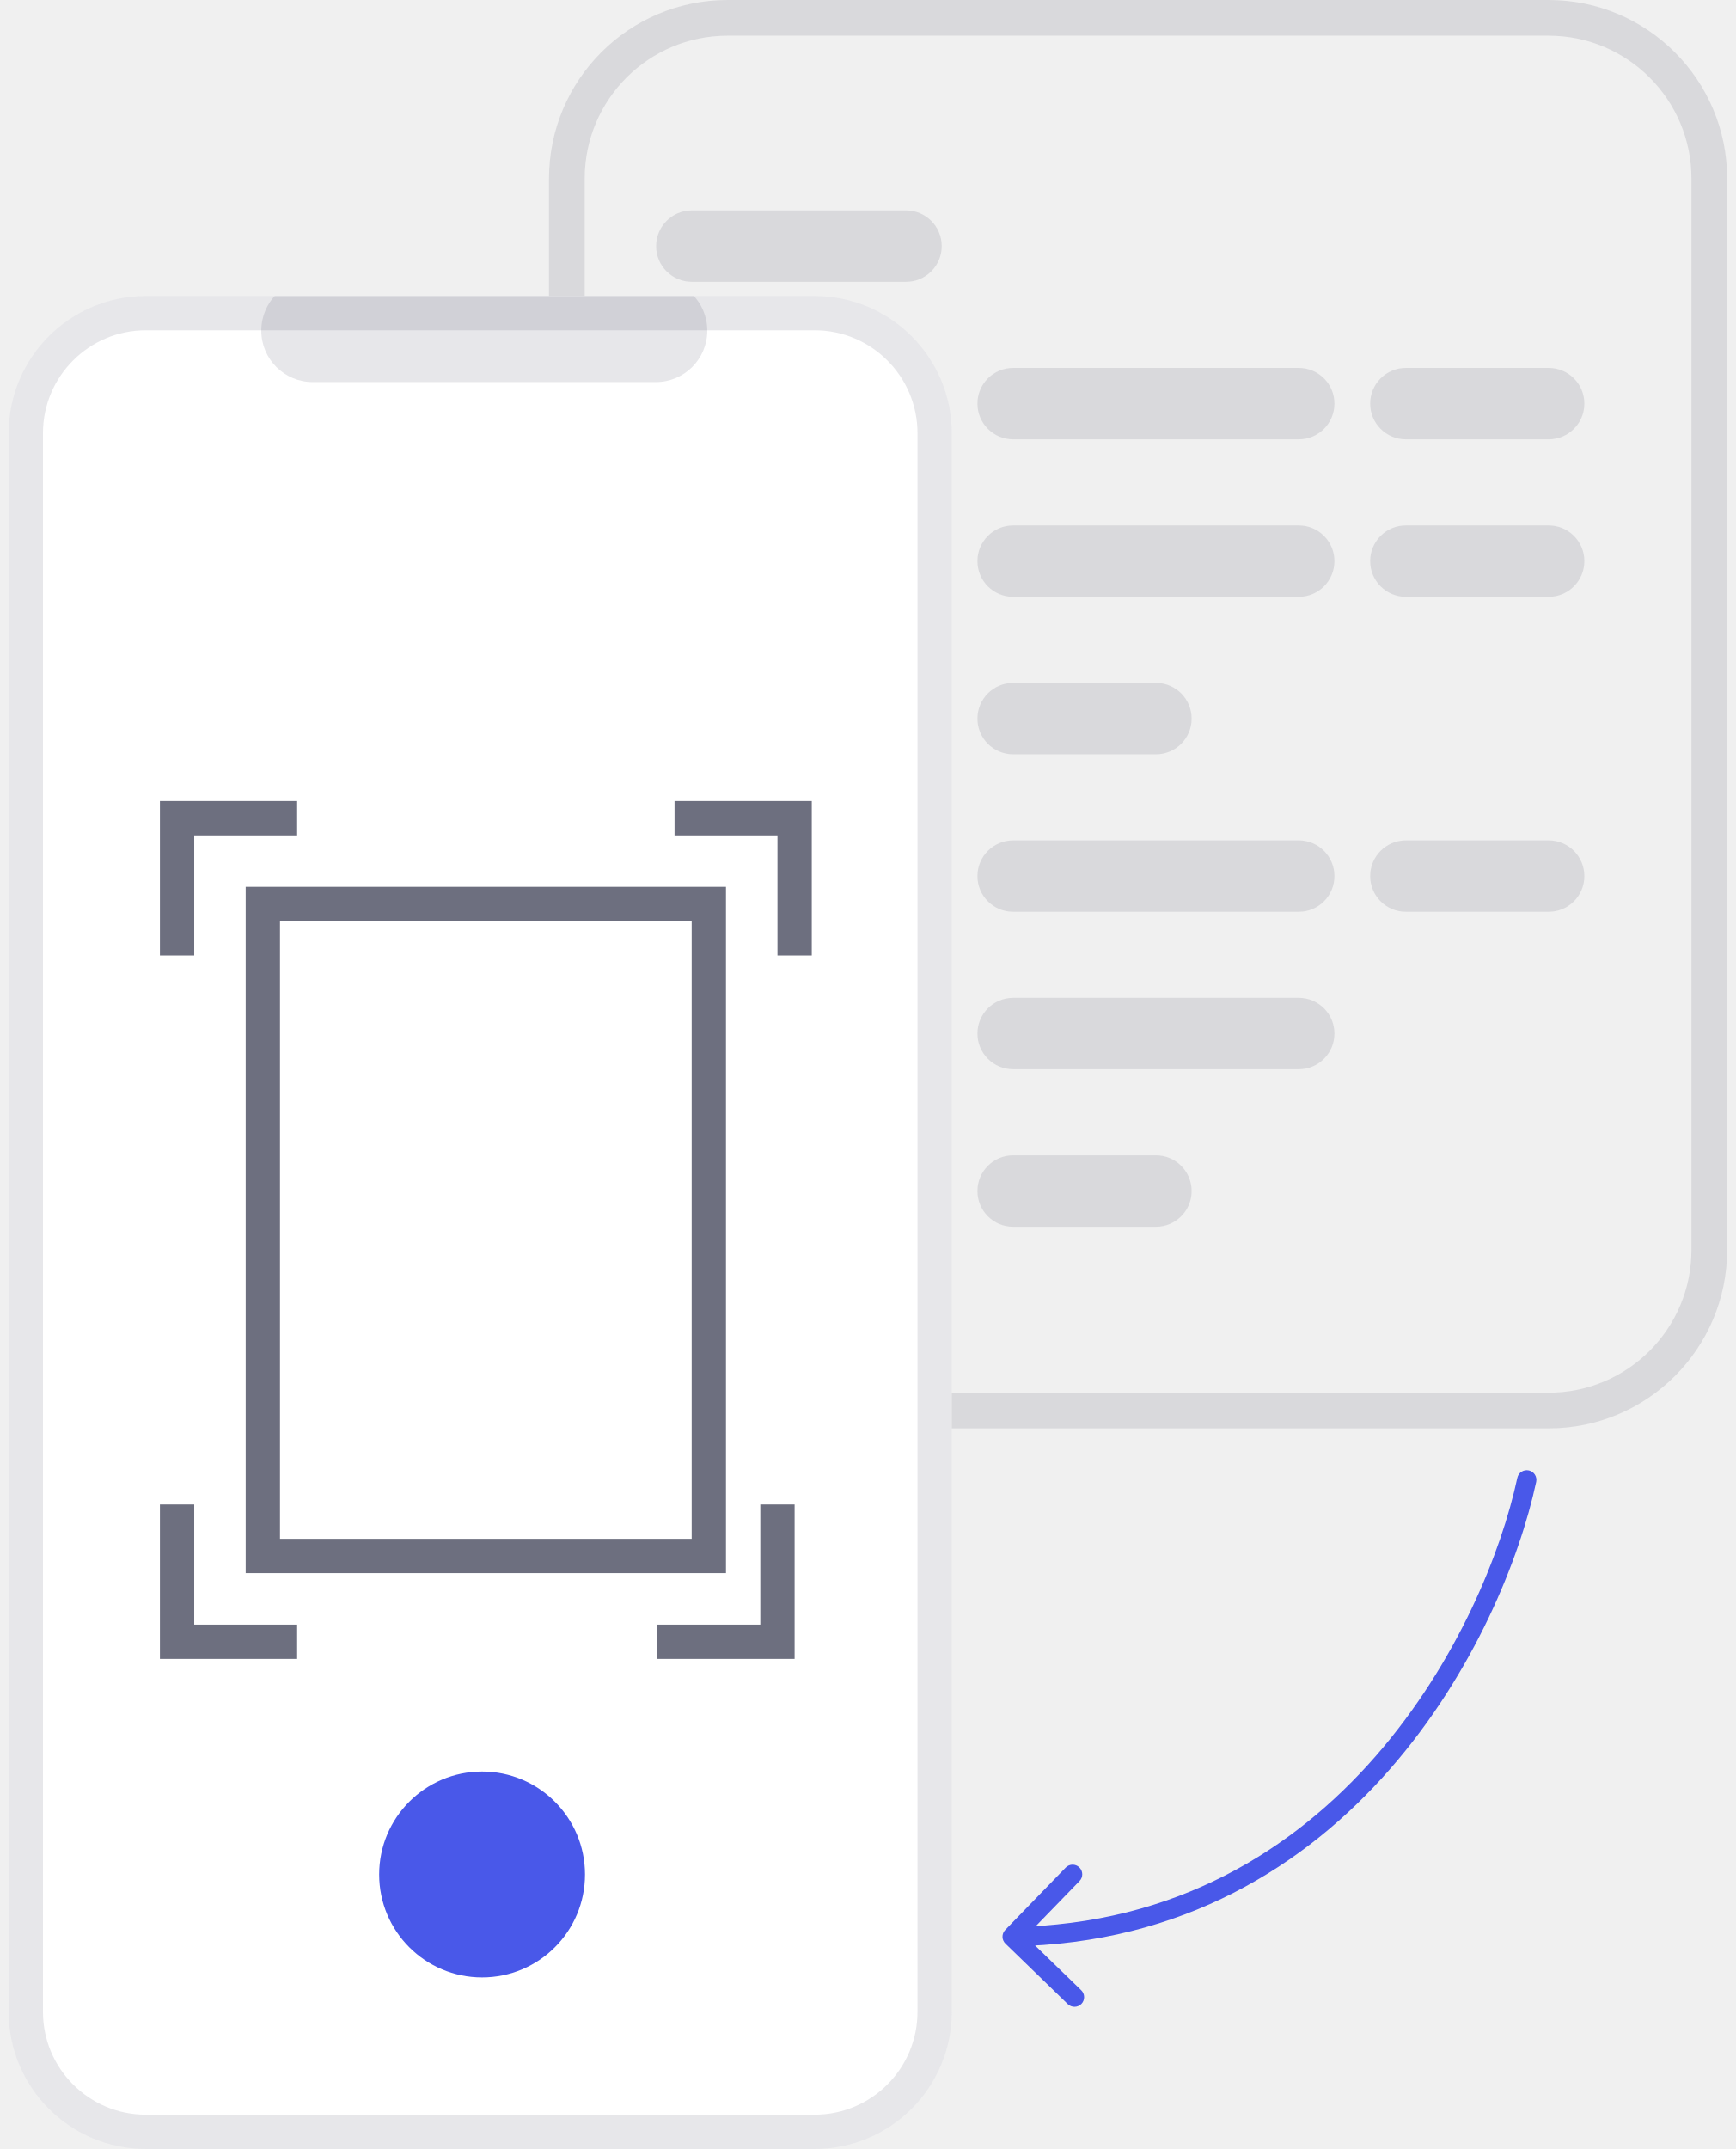
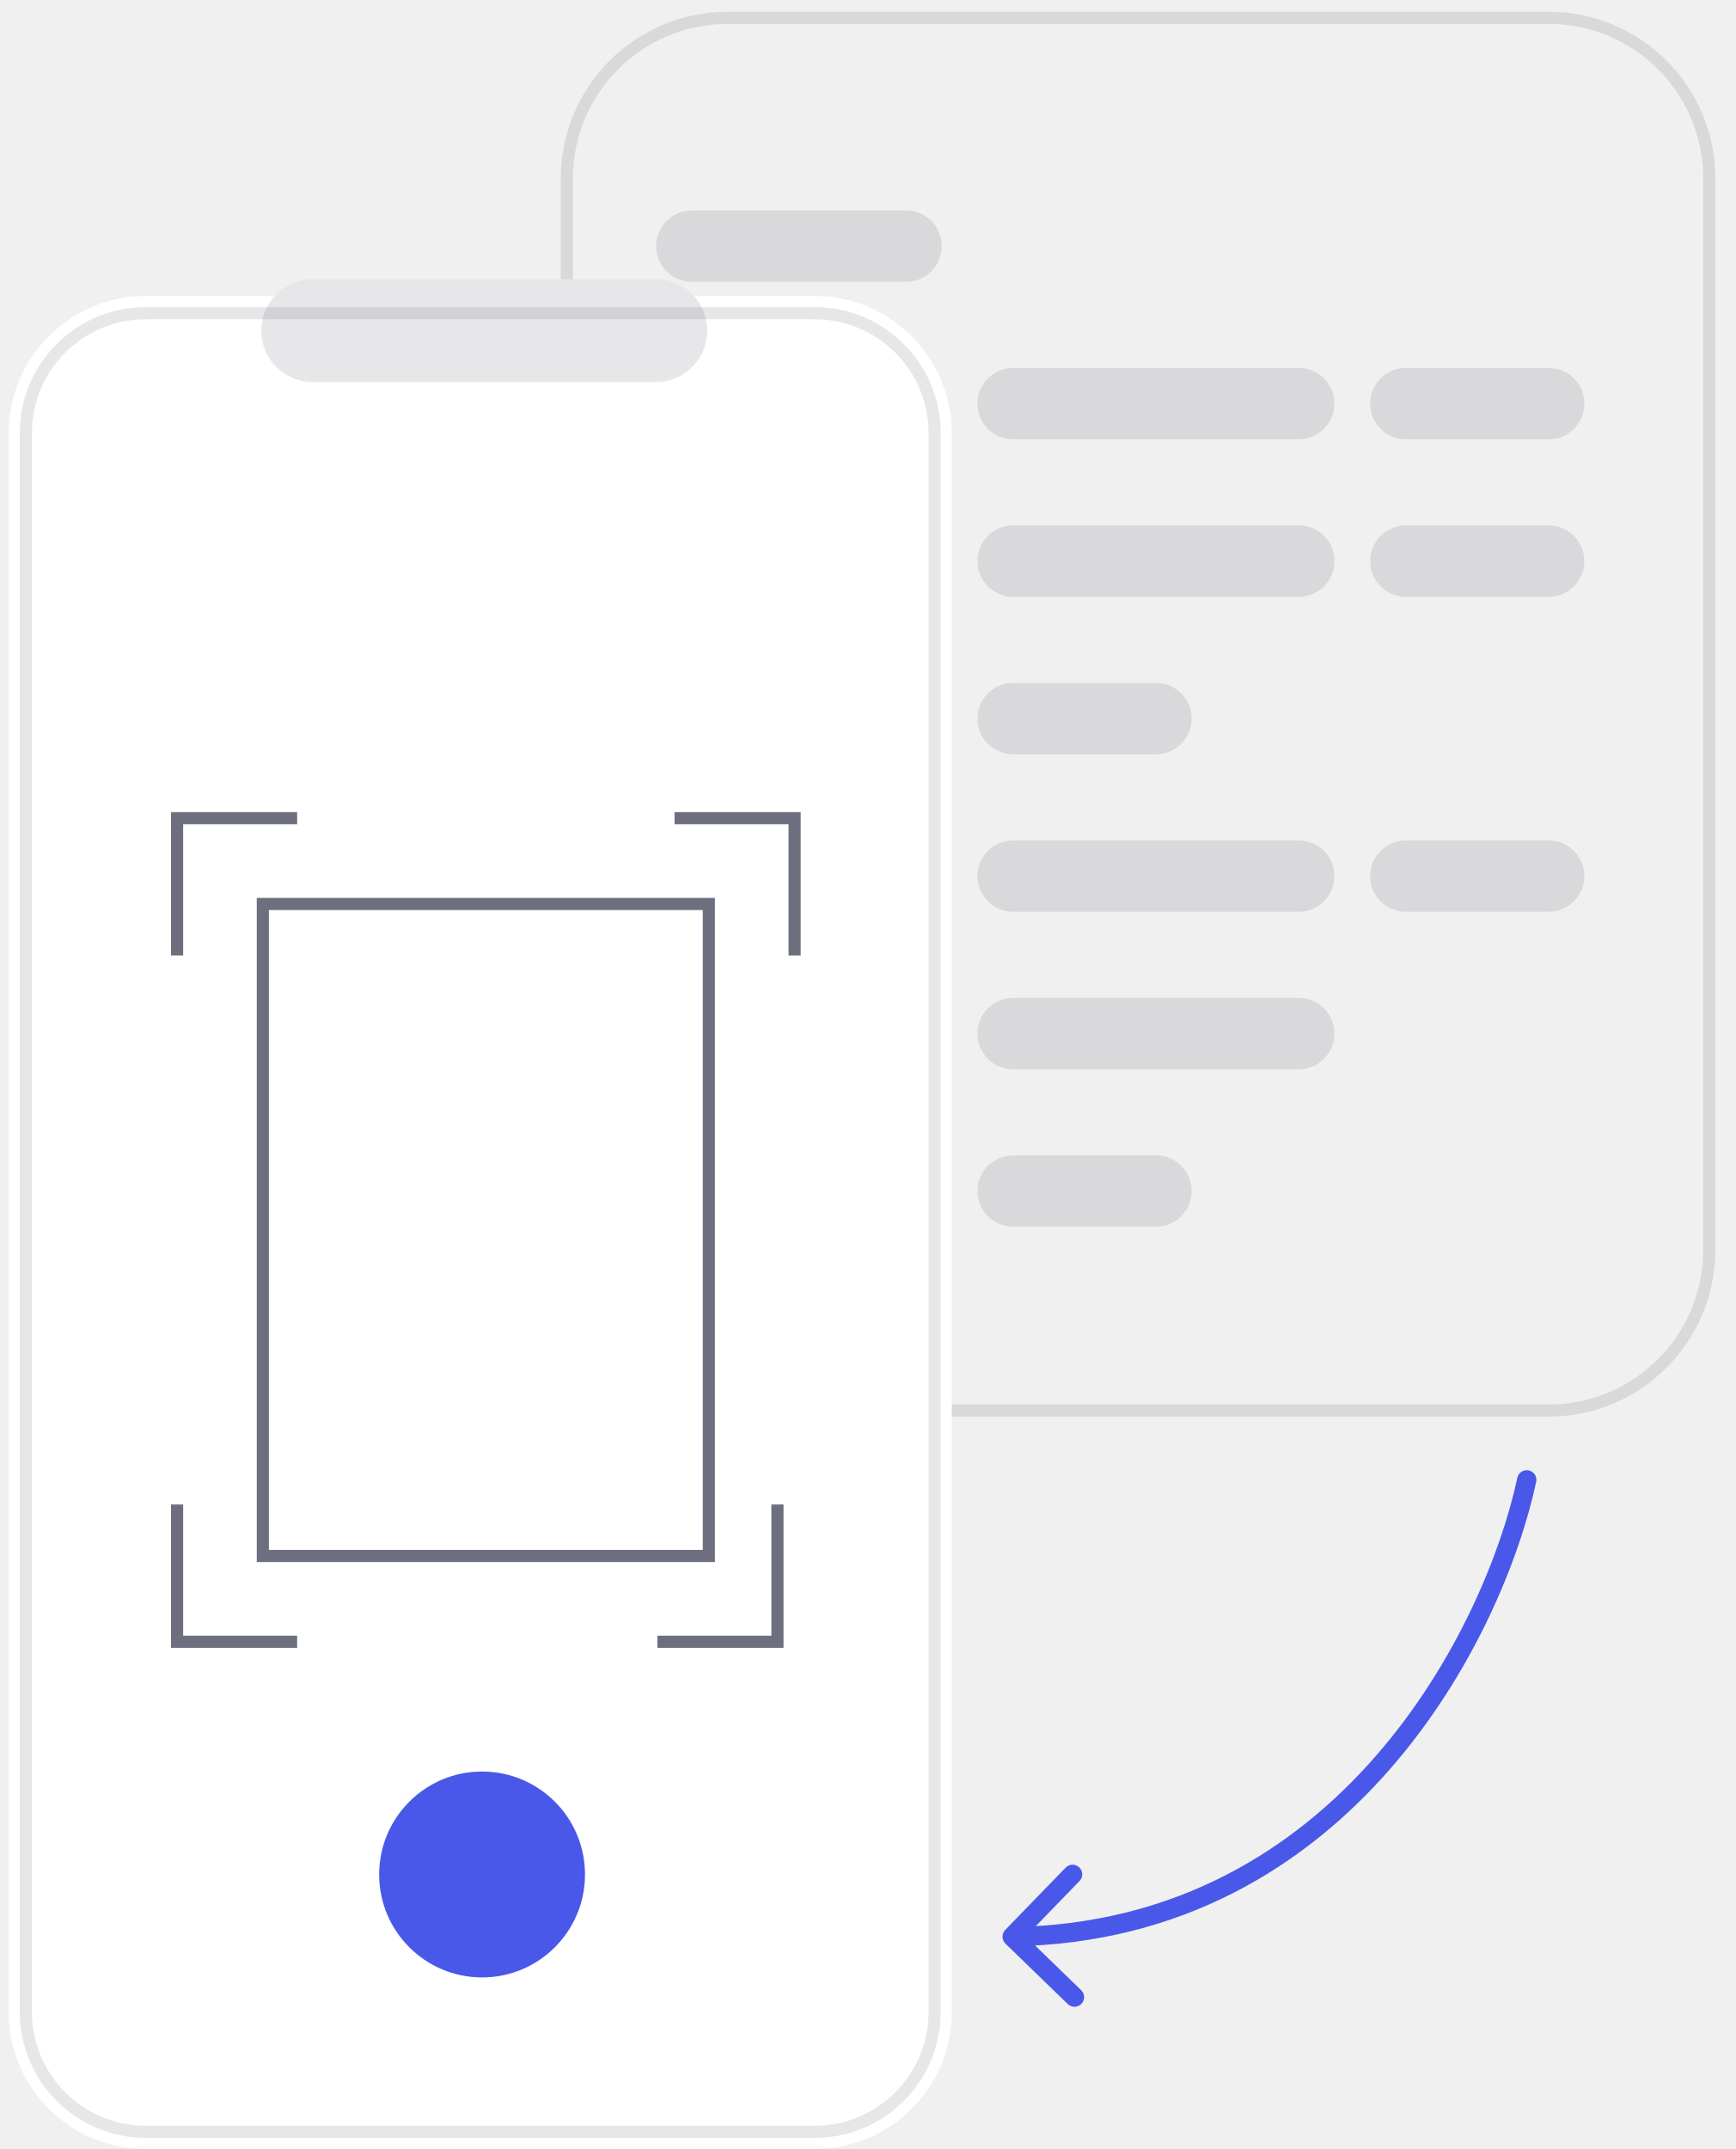
<svg xmlns="http://www.w3.org/2000/svg" width="143" height="177" viewBox="0 0 143 177" fill="none">
-   <rect x="46.699" y="1.471" width="94.117" height="114.706" rx="13.235" stroke="#0D0F2B" stroke-opacity="0.1" stroke-width="2.941" />
+   <rect x="46.699" y="1.471" width="94.117" height="114.706" rx="13.235" stroke="#0D0F2B" stroke-opacity="0.1" strokeWidth="2.941" />
  <rect x="54.053" y="17.331" width="23.529" height="5.882" rx="2.941" fill="#0D0F2B" fill-opacity="0.1" />
  <rect x="54.053" y="30.303" width="23.529" height="5.882" rx="2.941" fill="#0D0F2B" fill-opacity="0.1" />
  <rect x="80.523" y="30.303" width="29.412" height="5.882" rx="2.941" fill="#0D0F2B" fill-opacity="0.1" />
  <rect x="112.877" y="30.303" width="17.647" height="5.882" rx="2.941" fill="#0D0F2B" fill-opacity="0.1" />
  <rect x="54.053" y="43.274" width="23.529" height="5.882" rx="2.941" fill="#0D0F2B" fill-opacity="0.1" />
  <rect x="80.523" y="43.274" width="29.412" height="5.882" rx="2.941" fill="#0D0F2B" fill-opacity="0.1" />
  <rect x="112.877" y="43.274" width="17.647" height="5.882" rx="2.941" fill="#0D0F2B" fill-opacity="0.1" />
  <rect x="54.053" y="56.245" width="23.529" height="5.882" rx="2.941" fill="#0D0F2B" fill-opacity="0.1" />
  <rect x="80.523" y="56.245" width="17.647" height="5.882" rx="2.941" fill="#0D0F2B" fill-opacity="0.1" />
  <rect x="54.053" y="69.216" width="23.529" height="5.882" rx="2.941" fill="#0D0F2B" fill-opacity="0.1" />
  <rect x="80.523" y="69.216" width="29.412" height="5.882" rx="2.941" fill="#0D0F2B" fill-opacity="0.1" />
  <rect x="112.877" y="69.216" width="17.647" height="5.882" rx="2.941" fill="#0D0F2B" fill-opacity="0.1" />
  <rect x="54.053" y="82.187" width="23.529" height="5.882" rx="2.941" fill="#0D0F2B" fill-opacity="0.1" />
  <rect x="80.523" y="82.187" width="29.412" height="5.882" rx="2.941" fill="#0D0F2B" fill-opacity="0.1" />
  <rect x="54.053" y="95.158" width="23.529" height="5.882" rx="2.941" fill="#0D0F2B" fill-opacity="0.1" />
  <rect x="80.523" y="95.158" width="17.647" height="5.882" rx="2.941" fill="#0D0F2B" fill-opacity="0.1" />
-   <g clip-path="url(#clip0_160_5003)">
+   <g clipPath="url(#clip0_160_5003)">
    <rect x="0.713" y="24.377" width="77.699" height="152.623" rx="11.305" fill="white" />
-     <rect x="21.653" y="74.455" width="36.742" height="53.701" stroke="#0D0F2B" stroke-opacity="0.6" stroke-width="2.826" />
-     <path d="M55.57 67.389H65.463V78.695" stroke="#0D0F2B" stroke-opacity="0.6" stroke-width="2.826" />
-     <path d="M24.48 67.389H14.588V78.695" stroke="#0D0F2B" stroke-opacity="0.6" stroke-width="2.826" />
-     <path d="M24.48 135.221H14.588V123.916" stroke="#0D0F2B" stroke-opacity="0.6" stroke-width="2.826" />
-     <path d="M54.156 135.221H64.049V123.916" stroke="#0D0F2B" stroke-opacity="0.6" stroke-width="2.826" />
+     <rect x="21.653" y="74.455" width="36.742" height="53.701" stroke="#0D0F2B" stroke-opacity="0.6" strokeWidth="2.826" />
+     <path d="M55.57 67.389H65.463V78.695" stroke="#0D0F2B" stroke-opacity="0.6" strokeWidth="2.826" />
+     <path d="M24.48 67.389H14.588V78.695" stroke="#0D0F2B" stroke-opacity="0.6" strokeWidth="2.826" />
+     <path d="M24.48 135.221H14.588V123.916" stroke="#0D0F2B" stroke-opacity="0.6" strokeWidth="2.826" />
+     <path d="M54.156 135.221H64.049V123.916" stroke="#0D0F2B" stroke-opacity="0.6" strokeWidth="2.826" />
    <rect x="31.236" y="145.91" width="16.958" height="16.958" rx="8.479" fill="#4958E9" />
    <rect x="21.525" y="22.99" width="36.742" height="8.479" rx="4.24" fill="#E7E7EA" />
  </g>
-   <rect x="2.126" y="25.791" width="74.873" height="149.796" rx="9.892" stroke="#0D0F2B" stroke-opacity="0.1" stroke-width="2.826" />
+   <rect x="2.126" y="25.791" width="74.873" height="149.796" rx="9.892" stroke="#0D0F2B" stroke-opacity="0.1" strokeWidth="2.826" />
  <path d="M126.555 122.053C126.647 121.624 126.374 121.201 125.945 121.109C125.515 121.017 125.093 121.29 125.001 121.72L126.555 122.053ZM82.812 158.959C82.507 159.274 82.514 159.777 82.829 160.083L87.965 165.063C88.281 165.369 88.784 165.361 89.09 165.046C89.395 164.731 89.387 164.227 89.072 163.922L84.507 159.495L88.934 154.929C89.24 154.614 89.232 154.111 88.916 153.805C88.601 153.5 88.098 153.507 87.793 153.823L82.812 158.959ZM125.778 121.886L125.001 121.72C123.7 127.791 120.043 136.963 113.322 144.654C106.617 152.327 96.882 158.509 83.371 158.717L83.383 159.512L83.395 160.307C97.441 160.091 107.578 153.643 114.519 145.7C121.444 137.776 125.207 128.346 126.555 122.053L125.778 121.886Z" fill="#4958E9" />
  <defs>
    <clipPath id="clip0_160_5003">
      <rect x="0.713" y="24.377" width="77.699" height="152.623" rx="11.305" fill="white" />
    </clipPath>
  </defs>
</svg>
